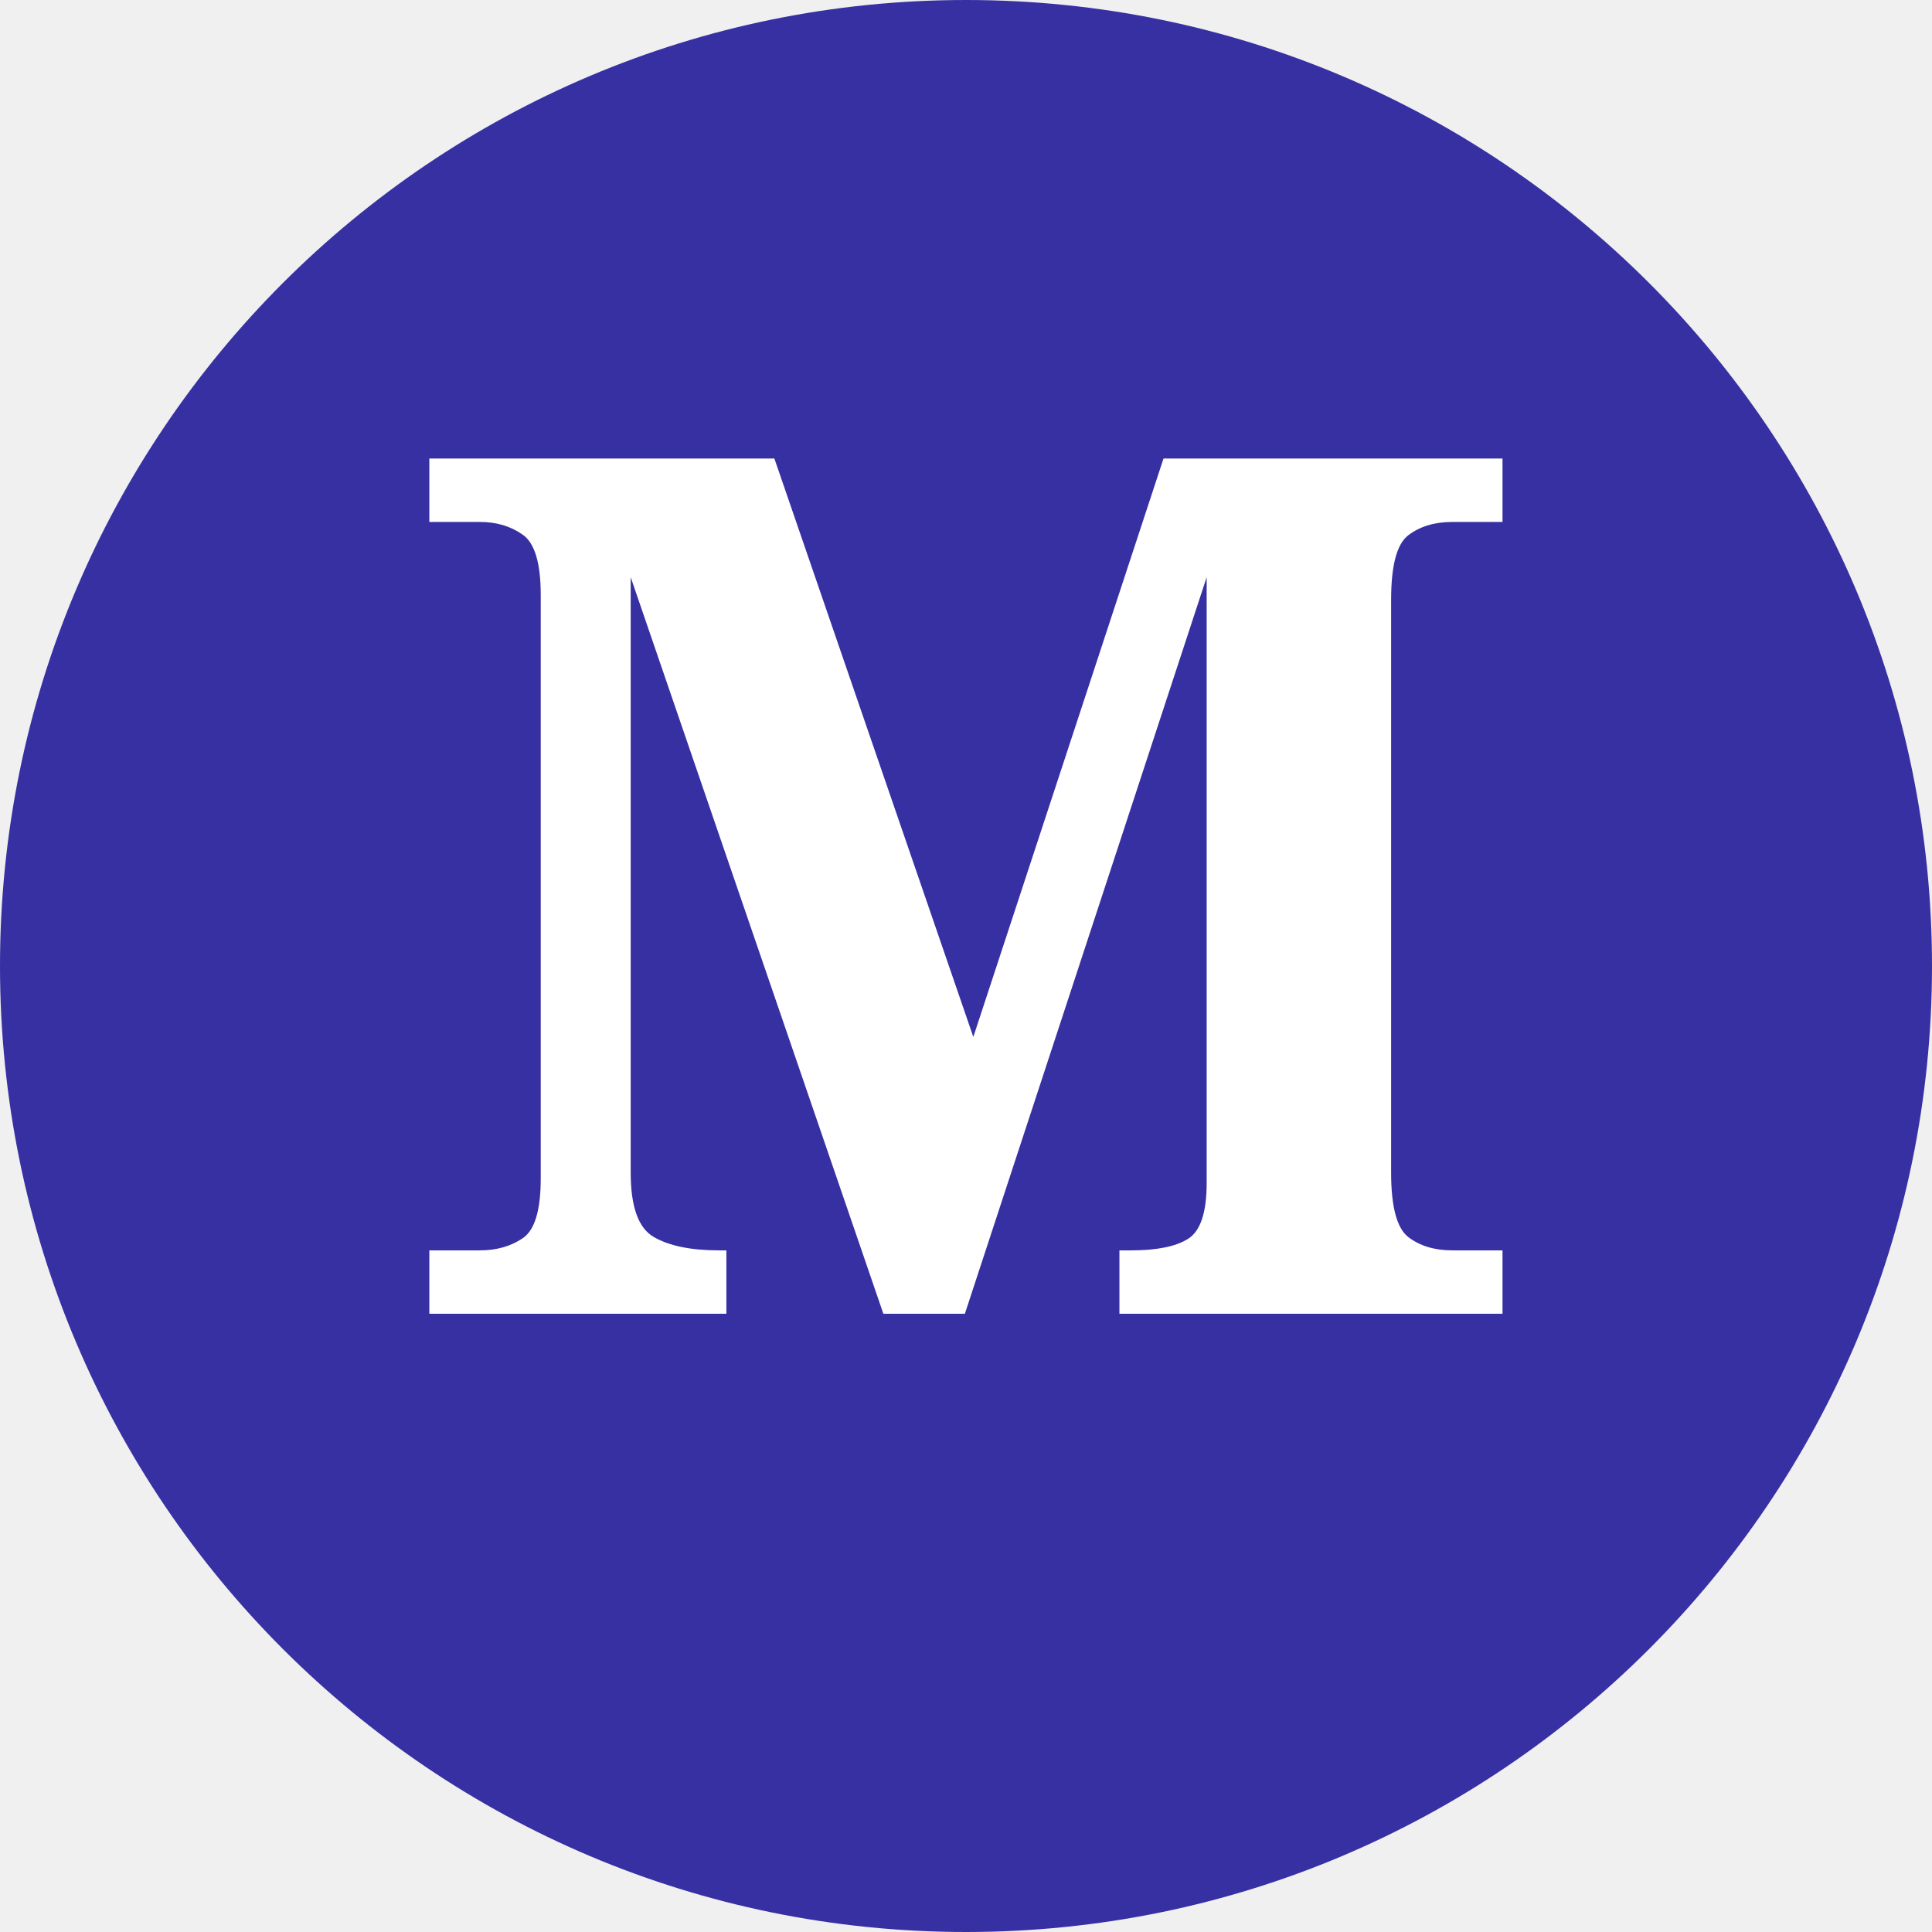
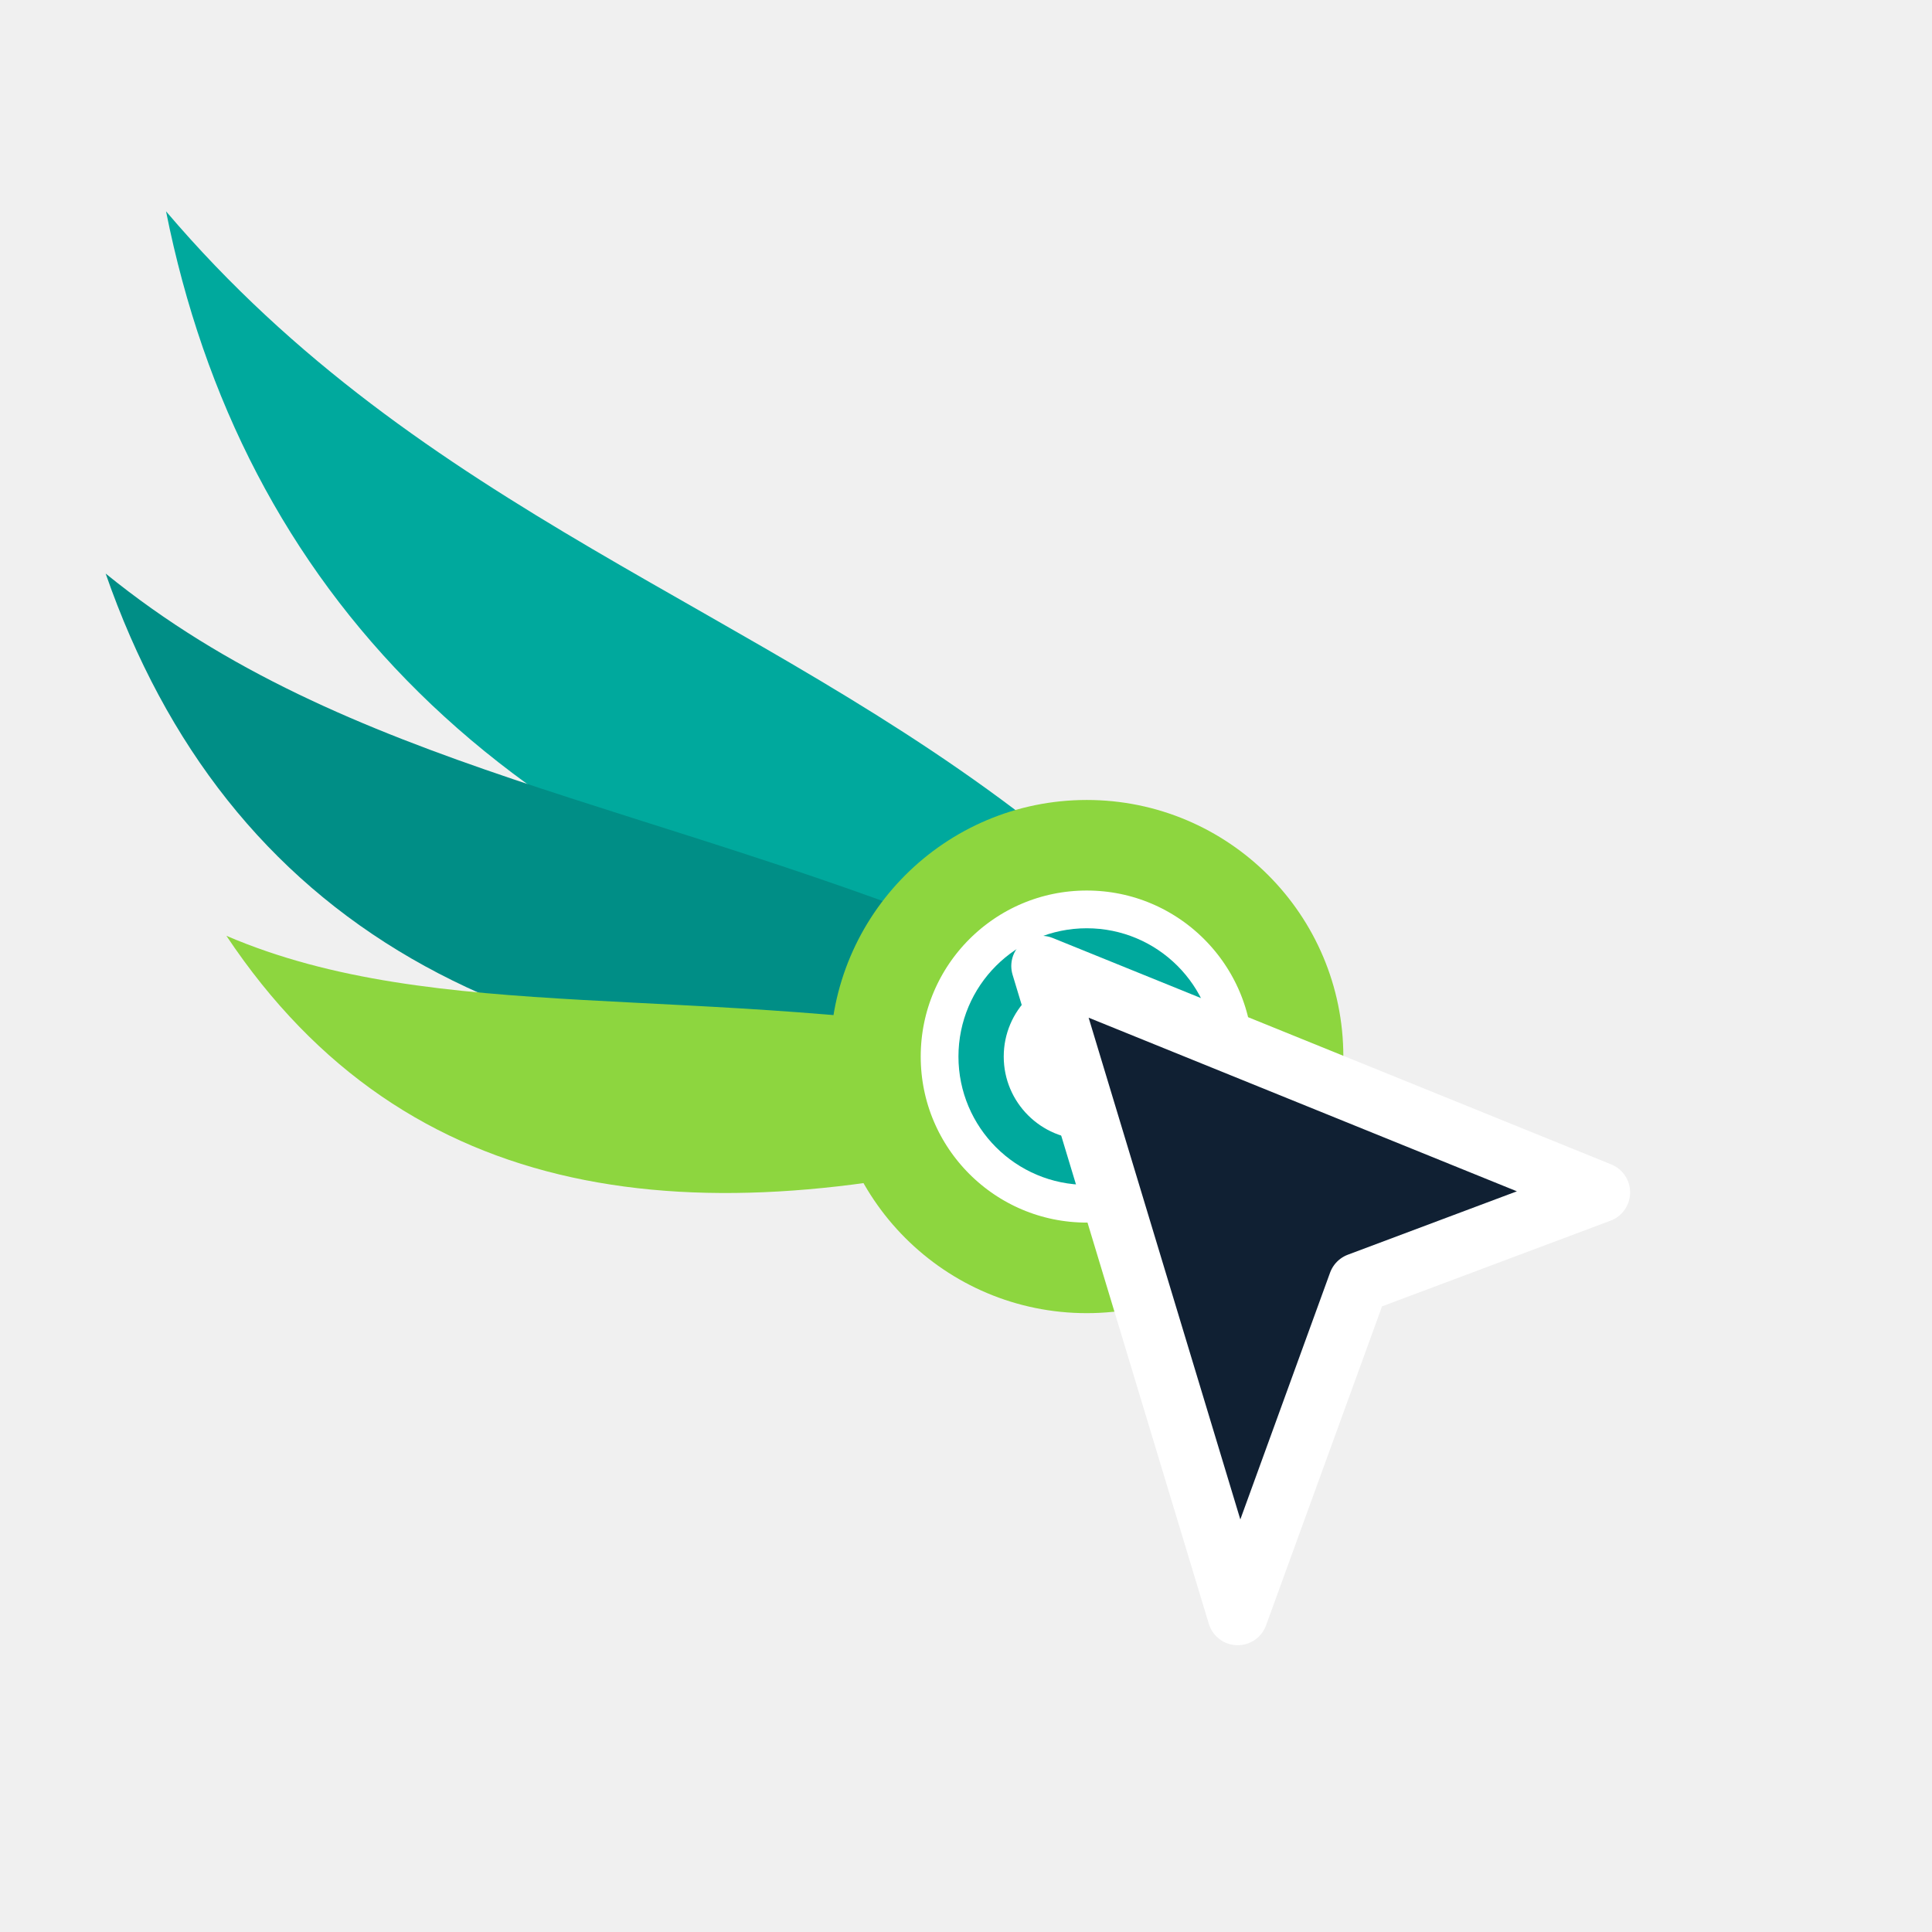
- <svg xmlns="http://www.w3.org/2000/svg" viewBox="0 0 100 100" width="100" height="100">
-   <circle cx="50" cy="50" r="50" fill="#3730a3" />
-   <text x="50" y="68" text-anchor="middle" font-family="Georgia, serif" font-size="62" font-weight="700" fill="white">M</text>
+ <svg xmlns="http://www.w3.org/2000/svg" viewBox="0 0 128 128" role="img" aria-labelledby="title">
+   <path d="M69 55C50 40 28 34 11 14c5 25 22 43 53 51l5-10Z" fill="#00A99D" />
+   <path d="M67 63C43 53 23 51 7 38c8 23 27 34 57 33l3-8Z" fill="#008E86" />
+   <path d="M69 69C46 65 29 68 15 62c12 18 31 20 54 14v-7Z" fill="#8DD63F" />
+   <circle cx="72" cy="70" r="14" fill="#fff" stroke="#8DD63F" stroke-width="6" />
+   <circle cx="72" cy="70" r="7" fill="none" stroke="#00A99D" stroke-width="3" />
+   <path d="m69 64 37 15-16 6-8 22-13-43Z" fill="#102033" stroke="#fff" stroke-width="4" stroke-linejoin="round" />
</svg>
